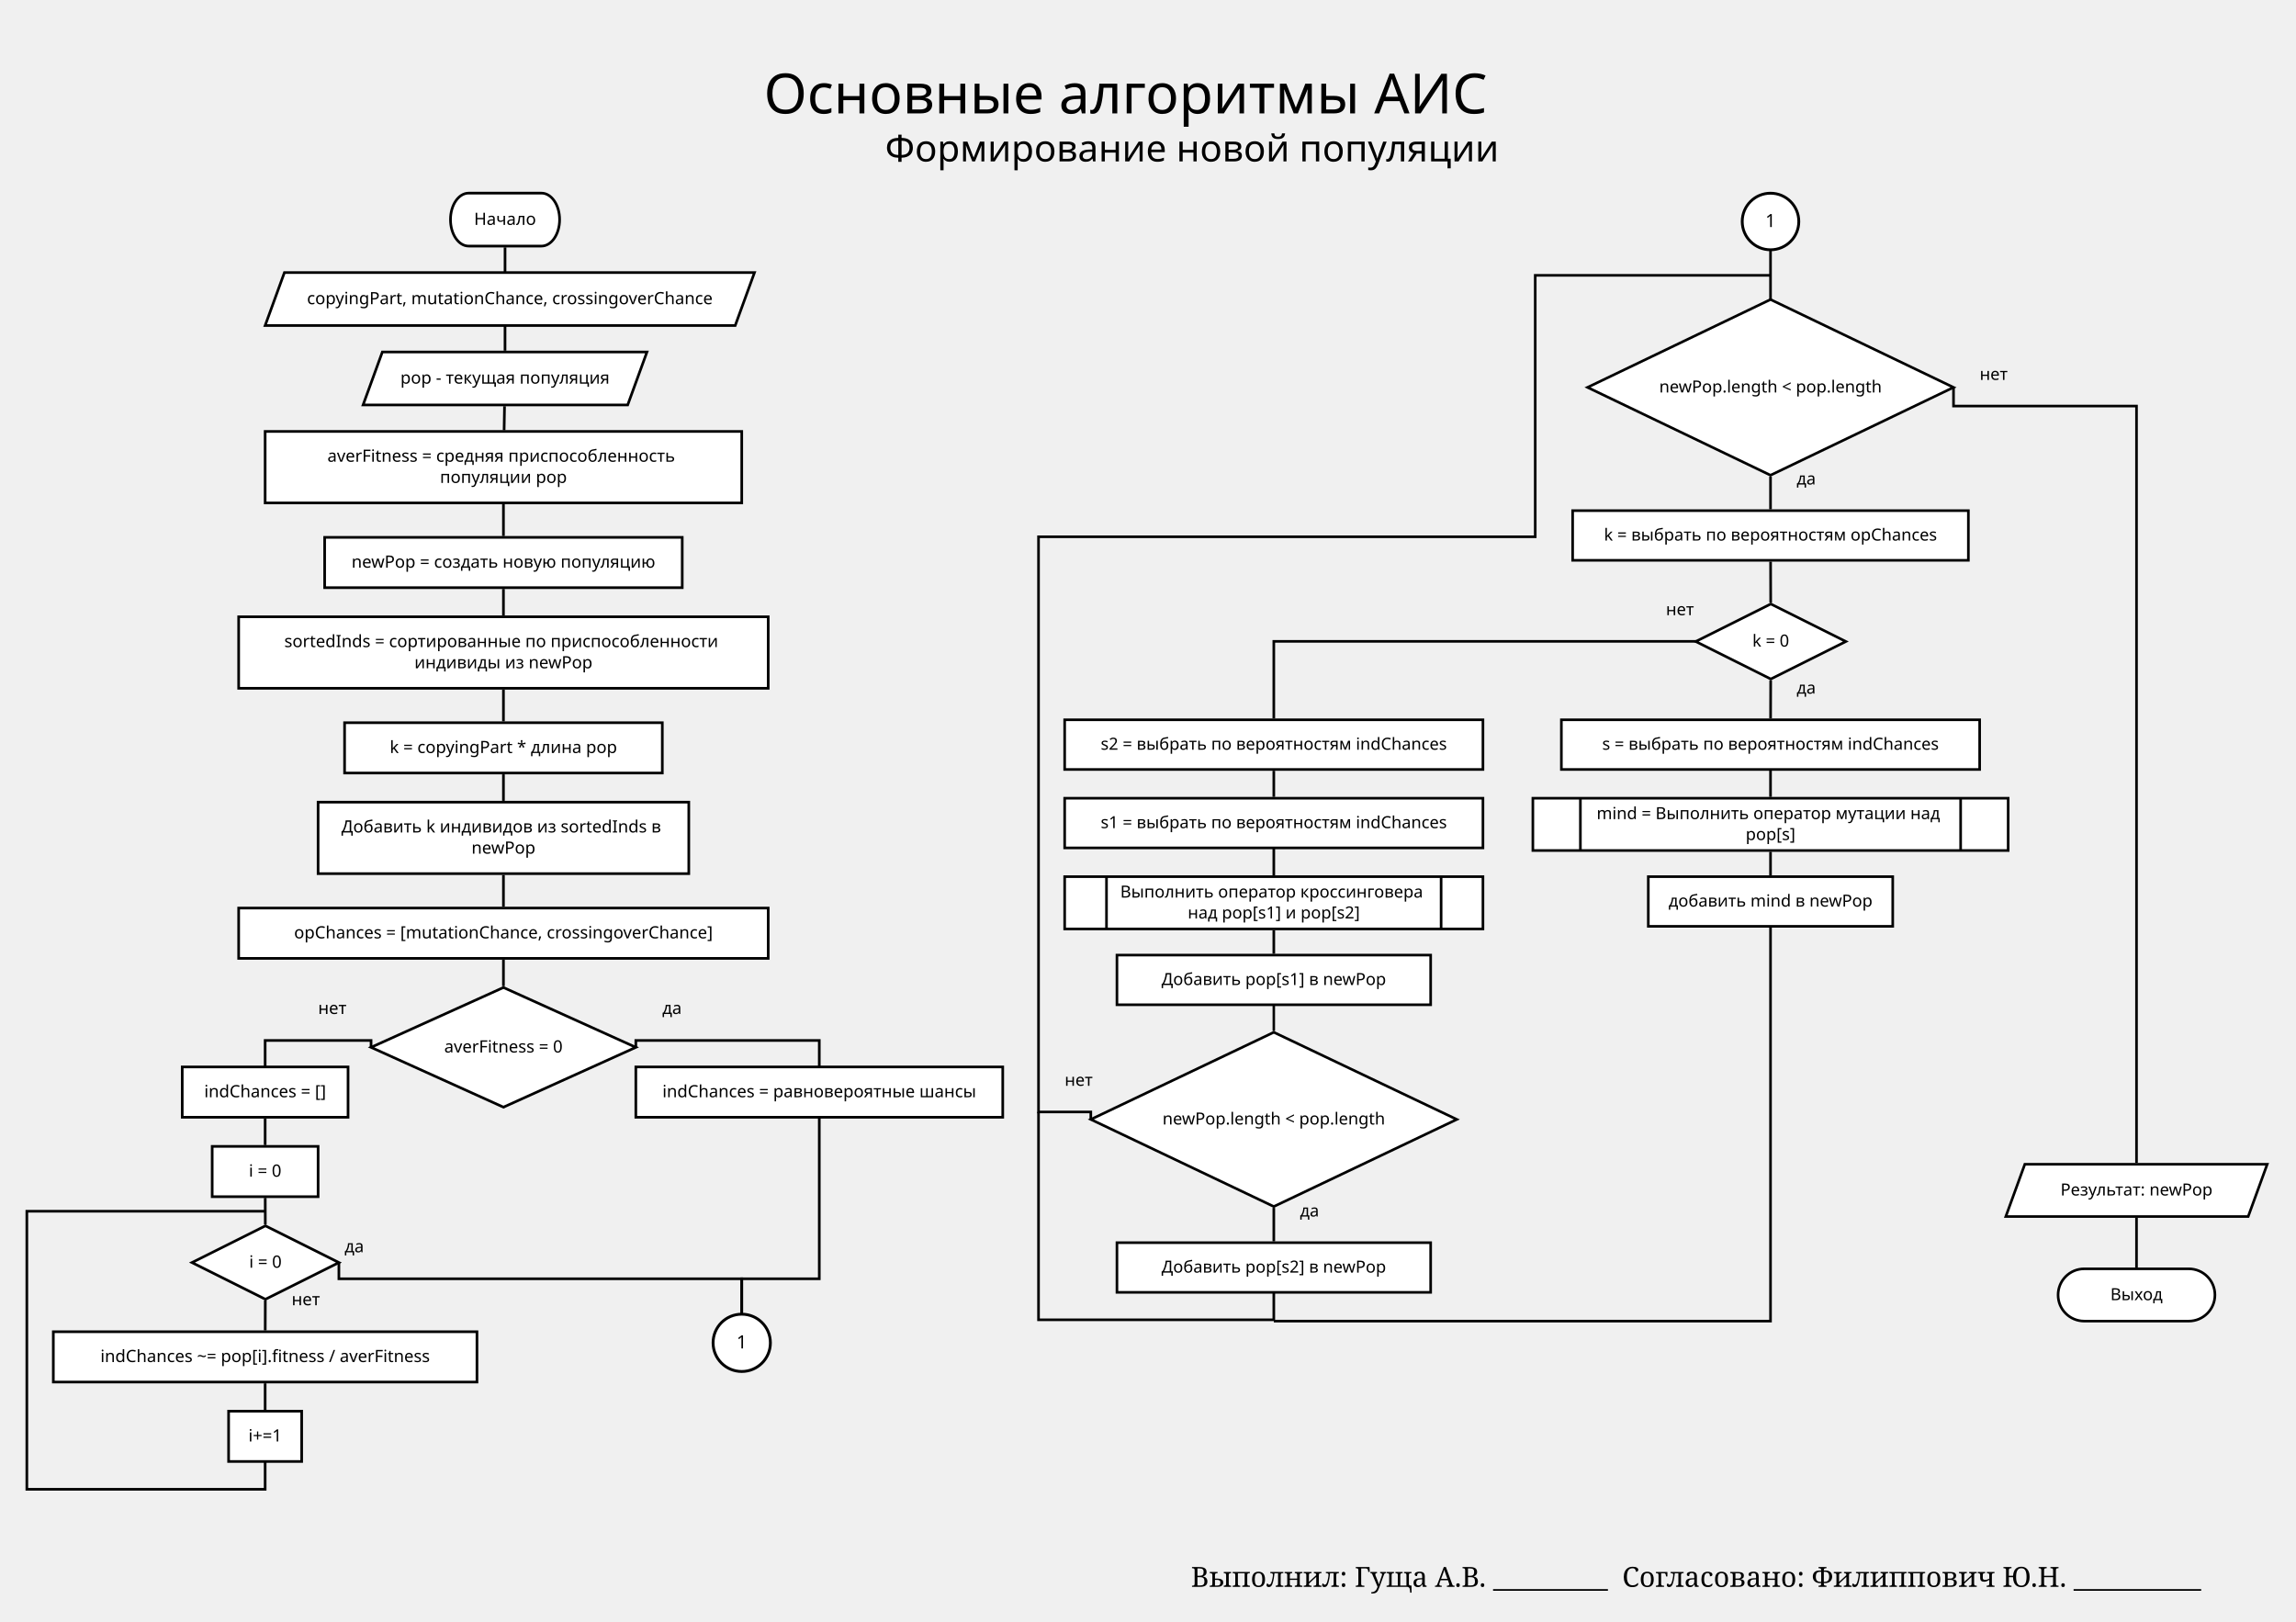
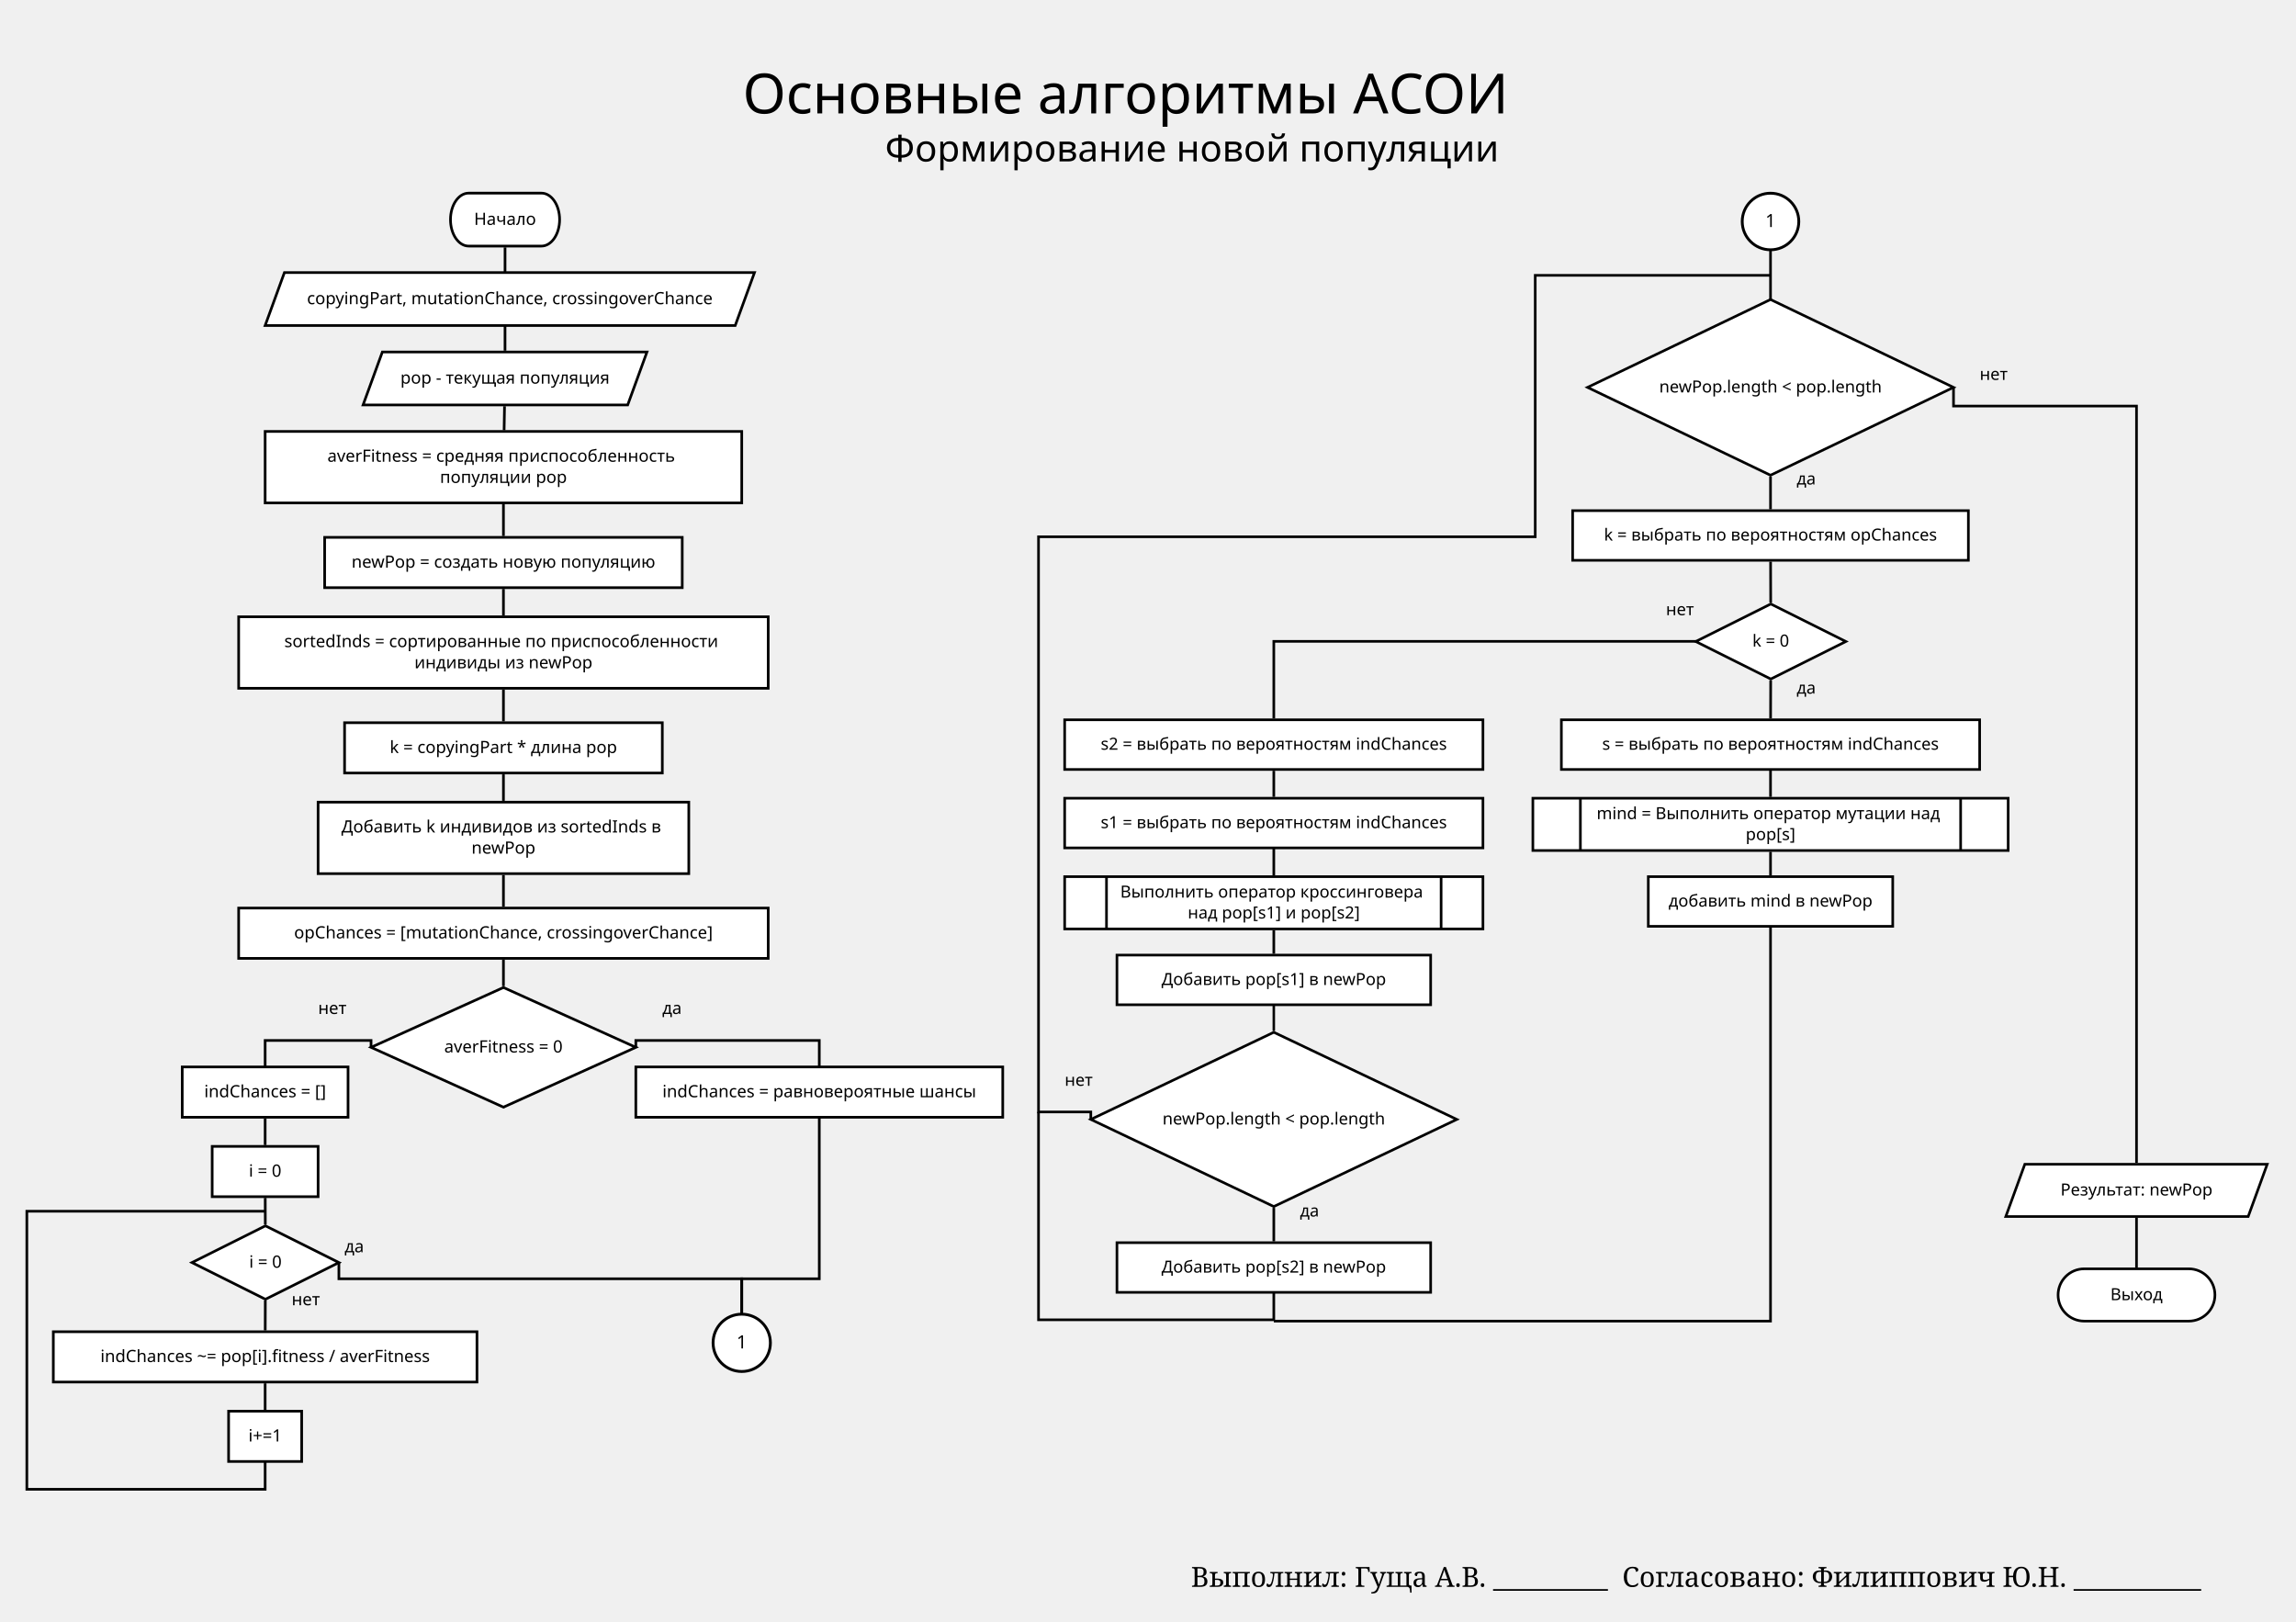
<svg xmlns="http://www.w3.org/2000/svg" width="2979.921" height="2104.724" id="svg2" version="1.1">
  <defs id="defs4">
    <marker orient="auto" refY="0.0" refX="0.0" id="Arrow1Lstart" style="overflow:visible">
      <path id="path16806" d="M 0.0,0.0 L 5.0,-5.0 L -12.5,0.0 L 5.0,5.0 L 0.0,0.0 z " style="fill-rule:evenodd;stroke:#000000;stroke-width:1.0pt" transform="scale(0.8) translate(12.5,0)" />
    </marker>
    <marker orient="auto" refY="0.0" refX="0.0" id="Arrow1Lend" style="overflow:visible;">
      <path id="path16809" d="M 0.0,0.0 L 5.0,-5.0 L -12.5,0.0 L 5.0,5.0 L 0.0,0.0 z " style="fill-rule:evenodd;stroke:#000000;stroke-width:1.0pt;" transform="scale(0.8) rotate(180) translate(12.5,0)" />
    </marker>
    <marker markerWidth="311.562" markerHeight="272.406" orient="auto" id="marker5422">
      <path id="path5420" d="M -154.912,135.447 1.489,-135.447 154.912,130.29 z" style="fill:#000000;fill-opacity:1;stroke:#000000;stroke-width:1px;stroke-linecap:butt;stroke-linejoin:miter;stroke-opacity:1" />
    </marker>
    <marker markerWidth="25.219" markerHeight="33.969" orient="auto" id="marker10150">
      <rect y="-14.876" x="-10.501" height="29.752" width="21.001" id="rect10148" style="opacity:0.369;fill:#ffffff;fill-opacity:1;stroke:#000000;stroke-width:4.226;stroke-miterlimit:4;stroke-opacity:1;stroke-dasharray:none;stroke-dashoffset:0" />
    </marker>
  </defs>
  <g id="layer1" transform="translate(0,1052.362)">
    <text xml:space="preserve" style="font-size:72px;font-style:normal;font-variant:normal;font-weight:normal;font-stretch:normal;text-align:center;line-height:125%;letter-spacing:0px;word-spacing:0px;text-anchor:middle;fill:#000000;fill-opacity:1;stroke:none;font-family:Carlito;-inkscape-font-specification:Carlito" x="1507.594" y="-905.169" id="text3004">
-       <tspan x="1507.594" y="-905.169" id="tspan3008">Основные алгоритмы АИС</tspan>
+       <tspan x="1507.594" y="-905.169" id="tspan3008">Основные алгоритмы АСОИ</tspan>
    </text>
    <flowRoot xml:space="preserve" id="flowRoot3010" style="fill:black;stroke:none;stroke-opacity:1;stroke-width:1px;stroke-linejoin:miter;stroke-linecap:butt;fill-opacity:1;font-family:Carlito;font-style:normal;font-weight:normal;font-size:32px;line-height:125%;letter-spacing:0px;word-spacing:0px;-inkscape-font-specification:Carlito;font-stretch:normal;font-variant:normal">
      <flowRegion id="flowRegion3012">
        <rect id="rect3014" width="1371.16" height="960.307" x="76.726" y="342.512" style="font-size:32px" />
      </flowRegion>
      <flowPara id="flowPara3016" />
    </flowRoot>
    <text xml:space="preserve" style="font-size:40px;font-style:normal;font-variant:normal;font-weight:normal;font-stretch:normal;line-height:125%;letter-spacing:0px;word-spacing:0px;fill:#000000;fill-opacity:1;stroke:none;font-family:Carlito;-inkscape-font-specification:Carlito" x="66.825" y="340.037" id="text3018" transform="translate(0,-1052.362)">
      <tspan id="tspan3020" x="66.825" y="340.037" />
    </text>
    <text xml:space="preserve" style="font-size:48px;font-style:normal;font-variant:normal;font-weight:normal;font-stretch:normal;line-height:125%;letter-spacing:0px;word-spacing:0px;fill:#000000;fill-opacity:0;stroke:none;font-family:Carlito;-inkscape-font-specification:Carlito" x="353.928" y="458.838" id="text3022" transform="translate(0,-1052.362)">
      <tspan id="tspan3024" x="353.928" y="458.838" />
    </text>
    <text xml:space="preserve" style="font-size:48px;font-style:normal;font-variant:normal;font-weight:normal;font-stretch:normal;line-height:125%;letter-spacing:0px;word-spacing:0px;fill:#000000;fill-opacity:1;stroke:none;font-family:Carlito;-inkscape-font-specification:Carlito" x="158.401" y="359.837" id="text3026" transform="translate(0,-1052.362)">
      <tspan id="tspan3028" x="158.401" y="359.837" />
    </text>
    <text xml:space="preserve" style="font-size:48px;font-style:normal;font-variant:normal;font-weight:normal;font-stretch:normal;line-height:125%;letter-spacing:0px;word-spacing:0px;fill:#000000;fill-opacity:1;stroke:none;font-family:Carlito;-inkscape-font-specification:Carlito" x="497.479" y="357.362" id="text3038" transform="translate(0,-1052.362)">
      <tspan id="tspan3040" x="497.479" y="357.362" />
    </text>
    <text xml:space="preserve" style="font-size:48px;font-style:normal;font-variant:normal;font-weight:normal;font-stretch:normal;line-height:125%;letter-spacing:0px;word-spacing:0px;fill:#000000;fill-opacity:1;stroke:none;font-family:Carlito;-inkscape-font-specification:Carlito" x="1754.787" y="1025.617" id="text3074" transform="translate(0,-1052.362)">
      <tspan id="tspan3076" x="1754.787" y="1025.617" />
    </text>
    <text xml:space="preserve" style="font-size:48px;font-style:normal;font-variant:normal;font-weight:normal;font-stretch:normal;line-height:125%;letter-spacing:0px;word-spacing:0px;fill:#000000;fill-opacity:1;stroke:none;font-family:Carlito;-inkscape-font-specification:Carlito" x="74.251" y="1401.82" id="text3110" transform="translate(0,-1052.362)">
      <tspan id="tspan3112" x="74.251" y="1401.82" />
    </text>
    <path style="fill:none;stroke:#000000;stroke-width:0;stroke-linecap:butt;stroke-linejoin:miter;stroke-opacity:1;marker-end:none;marker-mid:none;stroke-miterlimit:4;stroke-dasharray:none" d="m -1513.838,559.385 924.054,157.509" id="path5425" transform="translate(0,-1052.362)" />
    <text xml:space="preserve" style="font-size:48px;font-style:normal;font-variant:normal;font-weight:normal;font-stretch:normal;line-height:125%;letter-spacing:0px;word-spacing:0px;fill:#000000;fill-opacity:1;stroke:none;font-family:Carlito;-inkscape-font-specification:Carlito" x="1944.363" y="540.133" id="text20981" transform="translate(0,-1052.362)">
      <tspan id="tspan20983" x="1944.363" y="540.133" />
    </text>
    <text xml:space="preserve" style="font-size:48px;font-style:normal;font-variant:normal;font-weight:normal;font-stretch:normal;line-height:125%;letter-spacing:0px;word-spacing:0px;fill:#000000;fill-opacity:1;stroke:none;font-family:Carlito;-inkscape-font-specification:Carlito" x="1903.289" y="849.89" id="text21570" transform="translate(0,-1052.362)">
      <tspan id="tspan21572" x="1903.289" y="849.89" />
    </text>
    <text font-size="12.8" style="font-size:15.232px;font-style:normal;font-weight:normal;text-anchor:start;fill:#000000;font-family:sans-serif" x="401.645" y="-144.542" id="text24123">
      <tspan x="401.645" y="-144.542" id="tspan24125" />
    </text>
    <text font-size="12.8" style="font-size:12.635px;font-style:normal;font-weight:normal;text-anchor:start;fill:#000000;font-family:sans-serif" x="636.435" y="381.055" id="text27760">
      <tspan x="636.435" y="381.055" id="tspan27762" />
    </text>
    <text font-size="12.8" style="font-size:12.635px;font-style:normal;font-weight:normal;text-anchor:start;fill:#000000;font-family:sans-serif" x="399.534" y="658.426" id="text27866">
      <tspan x="399.534" y="658.426" id="tspan27868" />
    </text>
    <text xml:space="preserve" style="font-size:48px;font-style:normal;font-variant:normal;font-weight:normal;font-stretch:normal;line-height:125%;letter-spacing:0px;word-spacing:0px;fill:#000000;fill-opacity:1;stroke:none;font-family:Carlito;-inkscape-font-specification:Carlito" x="1148.713" y="-842.859" id="text27486-4">
      <tspan id="tspan27488-5" x="1148.713" y="-842.859">Формирование новой популяции</tspan>
    </text>
    <text xml:space="preserve" style="font-size:56px;font-style:normal;font-variant:normal;font-weight:normal;font-stretch:normal;line-height:125%;letter-spacing:0px;word-spacing:0px;fill:#000000;fill-opacity:1;stroke:none;font-family:Serif;-inkscape-font-specification:Serif" x="1545.708" y="1007.026" id="text4204">
      <tspan id="tspan4206" x="1545.708" y="1007.026" style="font-size:36px">Выполнил: Гуща А.В. _________  Согласовано: Филиппович Ю.Н. __________</tspan>
    </text>
    <g id="g4001" transform="matrix(1.74071,0,0,1.74071,-145.1646,595.1242)">
      <g transform="matrix(0.9870882,0,0,0.9870882,-607.2956,-861.6894)" id="g27492">
        <path id="path27494" d="m 1053.74,60 54.95,0 c 7.58,0 13.74,8.954 13.74,20 0,11.046 -6.16,20 -13.74,20 l -54.95,0 c -7.59,0 -13.74,-8.954 -13.74,-20 0,-11.046 6.15,-20 13.74,-20 z" style="fill:#ffffff" />
        <path id="path27496" d="m 1053.74,60 54.95,0 c 7.58,0 13.74,8.954 13.74,20 0,11.046 -6.16,20 -13.74,20 l -54.95,0 c -7.59,0 -13.74,-8.954 -13.74,-20 0,-11.046 6.15,-20 13.74,-20" style="fill:none;stroke:#000000;stroke-width:2" />
        <text id="text27498" y="84" x="1081.21" style="font-size:12.8px;font-style:normal;font-weight:normal;text-anchor:middle;fill:#000000;font-family:sans-serif" font-size="12.8">
          <tspan id="tspan27500" y="84" x="1081.21">Начало</tspan>
        </text>
      </g>
      <g transform="matrix(0.9870882,0,0,0.9870882,-607.2956,-861.6894)" id="g27502">
        <polygon id="polygon27504" points="1188.41,180 1173.85,220 973.974,220 988.533,180 " style="fill:#ffffff" />
        <polygon id="polygon27506" points="1188.41,180 1173.85,220 973.974,220 988.533,180 " style="fill:none;stroke:#000000;stroke-width:2" />
        <text id="text27508" y="203.9" x="1081.19" style="font-size:12.8px;font-style:normal;font-weight:normal;text-anchor:middle;fill:#000000;font-family:sans-serif" font-size="12.8">
          <tspan id="tspan27510" y="203.9" x="1081.19">pop - текущая популяция</tspan>
        </text>
      </g>
      <line id="line27512" y2="-684.992" x2="459.934" y1="-762.002" x1="459.954" style="fill:none;stroke:#000000;stroke-width:1.974" />
      <g transform="matrix(0.9870882,0,0,0.9870882,-607.2956,-861.6894)" id="g27514">
        <rect id="rect27516" height="54" width="360" y="240" x="900" style="fill:#ffffff" />
        <rect id="rect27518" height="54" width="360" y="240" x="900" style="fill:none;stroke:#000000;stroke-width:2" />
        <text id="text27520" y="262.9" x="1080" style="font-size:12.8px;font-style:normal;font-weight:normal;text-anchor:middle;fill:#000000;font-family:sans-serif" font-size="12.8">
          <tspan id="tspan27522" y="262.9" x="1080">averFitness = средняя приспособленность</tspan>
          <tspan id="tspan27524" y="278.9" x="1080">популяции pop</tspan>
        </text>
      </g>
      <line id="line27526" y2="-625.65" x2="459.253" y1="-643.573" x1="459.569" style="fill:none;stroke:#000000;stroke-width:1.974" />
      <g transform="matrix(0.9870882,0,0,0.9870882,-607.2956,-861.6894)" id="g27528">
        <rect id="rect27530" height="38" width="270.1" y="320" x="944.95" style="fill:#ffffff" />
        <rect id="rect27532" height="38" width="270.1" y="320" x="944.95" style="fill:none;stroke:#000000;stroke-width:2" />
        <text id="text27534" y="342.9" x="1080" style="font-size:12.8px;font-style:normal;font-weight:normal;text-anchor:middle;fill:#000000;font-family:sans-serif" font-size="12.8">
          <tspan id="tspan27536" y="342.9" x="1080">newPop = создать новую популяцию</tspan>
        </text>
      </g>
      <line id="line27538" y2="-546.794" x2="458.76" y1="-570.496" x1="458.76" style="fill:none;stroke:#000000;stroke-width:1.974" />
      <g transform="matrix(0.9870882,0,0,0.9870882,-607.2956,-861.6894)" id="g27540">
        <rect id="rect27542" height="54" width="400" y="380" x="880" style="fill:#ffffff" />
        <rect id="rect27544" height="54" width="400" y="380" x="880" style="fill:none;stroke:#000000;stroke-width:2" />
        <text id="text27546" y="402.9" x="1080" style="font-size:12.8px;font-style:normal;font-weight:normal;text-anchor:middle;fill:#000000;font-family:sans-serif" font-size="12.8">
          <tspan id="tspan27548" y="402.9" x="1080">sortedInds = сортированные по приспособленности</tspan>
          <tspan id="tspan27550" y="418.9" x="1080">индивиды из newPop</tspan>
        </text>
      </g>
      <g transform="matrix(0.9870882,0,0,0.9870882,-607.2956,-861.6894)" id="g27552">
        <rect id="rect27554" height="38" width="240" y="460" x="960" style="fill:#ffffff" />
        <rect id="rect27556" height="38" width="240" y="460" x="960" style="fill:none;stroke:#000000;stroke-width:2" />
        <text id="text27558" y="482.9" x="1080" style="font-size:12.8px;font-style:normal;font-weight:normal;text-anchor:middle;fill:#000000;font-family:sans-serif" font-size="12.8">
          <tspan id="tspan27560" y="482.9" x="1080">k = copyingPart * длина pop</tspan>
        </text>
      </g>
      <line id="line27562" y2="-408.602" x2="458.76" y1="-432.304" x1="458.76" style="fill:none;stroke:#000000;stroke-width:1.974" />
      <line id="line27564" y2="-487.582" x2="458.76" y1="-507.328" x1="458.76" style="fill:none;stroke:#000000;stroke-width:1.974" />
      <g transform="matrix(0.9870882,0,0,0.9870882,-607.2956,-861.6894)" id="g27566">
        <rect id="rect27568" height="54" width="280" y="520" x="940" style="fill:#ffffff" />
        <rect id="rect27570" height="54" width="280" y="520" x="940" style="fill:none;stroke:#000000;stroke-width:2" />
        <text id="text27572" y="542.9" x="1080" style="font-size:12.8px;font-style:normal;font-weight:normal;text-anchor:middle;fill:#000000;font-family:sans-serif" font-size="12.8">
          <tspan id="tspan27574" y="542.9" x="1080">Добавить k индивидов из sortedInds в</tspan>
          <tspan id="tspan27576" y="558.9" x="1080">newPop</tspan>
        </text>
      </g>
      <line id="line27578" y2="-349.39" x2="458.76" y1="-369.135" x1="458.76" style="fill:none;stroke:#000000;stroke-width:1.974" />
      <g transform="matrix(0.9870882,0,0,0.9870882,-607.2956,-861.6894)" id="g27580">
        <rect id="rect27582" height="38" width="400" y="600" x="880" style="fill:#ffffff" />
        <rect id="rect27584" height="38" width="400" y="600" x="880" style="fill:none;stroke:#000000;stroke-width:2" />
        <text id="text27586" y="622.9" x="1080" style="font-size:12.8px;font-style:normal;font-weight:normal;text-anchor:middle;fill:#000000;font-family:sans-serif" font-size="12.8">
          <tspan id="tspan27588" y="622.9" x="1080">opChances = [mutationChance, crossingoverChance]</tspan>
        </text>
      </g>
      <g transform="matrix(0.9870882,0,0,0.9870882,-607.2956,-861.6894)" id="g27590">
        <polygon id="polygon27592" points="1269.63,120 1255.07,160 900,160 914.559,120 " style="fill:#ffffff" />
        <polygon id="polygon27594" points="1269.63,120 1255.07,160 900,160 914.559,120 " style="fill:none;stroke:#000000;stroke-width:2" />
        <text id="text27596" y="143.9" x="1084.82" style="font-size:12.8px;font-style:normal;font-weight:normal;text-anchor:middle;fill:#000000;font-family:sans-serif" font-size="12.8">
          <tspan id="tspan27598" y="143.9" x="1084.82">copyingPart, mutationChance, crossingoverChance</tspan>
        </text>
      </g>
      <line id="line27600" y2="-270.41" x2="458.76" y1="-294.112" x1="458.76" style="fill:none;stroke:#000000;stroke-width:1.974" />
      <g transform="matrix(0.9870882,0,0,0.9870882,-607.2956,-861.6894)" id="g27602">
        <polygon id="polygon27604" points="1180,705.194 1080,750.387 980,705.194 1080,660 " style="fill:#ffffff" />
        <polygon id="polygon27606" points="1180,705.194 1080,750.387 980,705.194 1080,660 " style="fill:none;stroke:#000000;stroke-width:2" />
        <text id="text27608" y="709.094" x="1080" style="font-size:12.8px;font-style:normal;font-weight:normal;text-anchor:middle;fill:#000000;font-family:sans-serif" font-size="12.8">
          <tspan id="tspan27610" y="709.094" x="1080">averFitness = 0</tspan>
        </text>
      </g>
      <text id="text27612" y="-190.469" x="577.21" style="font-size:12.635px;font-style:normal;font-weight:normal;text-anchor:start;fill:#000000;font-family:sans-serif" font-size="12.8">
        <tspan id="tspan27614" y="-190.469" x="577.21">да</tspan>
      </text>
      <text id="text27616" y="-190.469" x="320.567" style="font-size:12.635px;font-style:normal;font-weight:normal;text-anchor:start;fill:#000000;font-family:sans-serif" font-size="12.8">
        <tspan id="tspan27618" y="-190.469" x="320.567">нет</tspan>
      </text>
      <line id="line27620" y2="-211.198" x2="458.76" y1="-230.938" x1="458.76" style="fill:none;stroke:#000000;stroke-width:1.974" />
      <g transform="matrix(0.9870882,0,0,0.9870882,-607.2956,-861.6894)" id="g27622">
        <rect id="rect27624" height="38" width="80" y="780" x="860" style="fill:#ffffff" />
        <rect id="rect27626" height="38" width="80" y="780" x="860" style="fill:none;stroke:#000000;stroke-width:2" />
        <text id="text27628" y="802.9" x="900" style="font-size:12.8px;font-style:normal;font-weight:normal;text-anchor:middle;fill:#000000;font-family:sans-serif" font-size="12.8">
          <tspan id="tspan27630" y="802.9" x="900">i = 0</tspan>
        </text>
      </g>
      <g transform="matrix(0.9870882,0,0,0.9870882,-607.2956,-861.6894)" id="g27632">
        <polygon id="polygon27634" points="955.702,867.744 900.214,895.488 844.726,867.744 900.214,840 " style="fill:#ffffff" />
        <polygon id="polygon27636" points="955.702,867.744 900.214,895.488 844.726,867.744 900.214,840 " style="fill:none;stroke:#000000;stroke-width:2" />
        <text id="text27638" y="871.644" x="900.214" style="font-size:12.8px;font-style:normal;font-weight:normal;text-anchor:middle;fill:#000000;font-family:sans-serif" font-size="12.8">
          <tspan id="tspan27640" y="871.644" x="900.214">i = 0</tspan>
        </text>
      </g>
      <text id="text27642" y="-12.794" x="340.309" style="font-size:12.635px;font-style:normal;font-weight:normal;text-anchor:start;fill:#000000;font-family:sans-serif" font-size="12.8">
        <tspan id="tspan27644" y="-12.794" x="340.309">да</tspan>
      </text>
      <text id="text27646" y="26.69" x="300.825" style="font-size:12.635px;font-style:normal;font-weight:normal;text-anchor:start;fill:#000000;font-family:sans-serif" font-size="12.8">
        <tspan id="tspan27648" y="26.69" x="300.825">нет</tspan>
      </text>
      <g transform="matrix(0.9870882,0,0,0.9870882,-607.2956,-861.6894)" id="g27650">
        <rect id="rect27652" height="38" width="125.25" y="720" x="837.374" style="fill:#ffffff" />
        <rect id="rect27654" height="38" width="125.25" y="720" x="837.374" style="fill:none;stroke:#000000;stroke-width:2" />
        <text id="text27656" y="742.9" x="899.999" style="font-size:12.8px;font-style:normal;font-weight:normal;text-anchor:middle;fill:#000000;font-family:sans-serif" font-size="12.8">
          <tspan id="tspan27658" y="742.9" x="899.999">indChances = []</tspan>
        </text>
      </g>
      <g transform="matrix(0.9870882,0,0,0.9870882,-607.2956,-861.6894)" id="g27660">
        <rect id="rect27662" height="38" width="320" y="920" x="740" style="fill:#ffffff" />
        <rect id="rect27664" height="38" width="320" y="920" x="740" style="fill:none;stroke:#000000;stroke-width:2" />
        <text id="text27666" y="942.9" x="900" style="font-size:12.8px;font-style:normal;font-weight:normal;text-anchor:middle;fill:#000000;font-family:sans-serif" font-size="12.8">
          <tspan id="tspan27668" y="942.9" x="900">indChances ~= pop[i].fitness / averFitness</tspan>
        </text>
      </g>
      <g transform="matrix(0.9870882,0,0,0.9870882,-607.2956,-861.6894)" id="g27670">
        <rect id="rect27672" height="38" width="55.2" y="980" x="872.4" style="fill:#ffffff" />
        <rect id="rect27674" height="38" width="55.2" y="980" x="872.4" style="fill:none;stroke:#000000;stroke-width:2" />
        <text id="text27676" y="1002.9" x="900" style="font-size:12.8px;font-style:normal;font-weight:normal;text-anchor:middle;fill:#000000;font-family:sans-serif" font-size="12.8">
          <tspan id="tspan27678" y="1002.9" x="900">i+=1</tspan>
        </text>
      </g>
      <line id="line27680" y2="45.455" x2="281.143" y1="23.167" x1="281.21" style="fill:none;stroke:#000000;stroke-width:1.974" />
      <line id="line27682" y2="104.675" x2="281.084" y1="84.923" x1="281.084" style="fill:none;stroke:#000000;stroke-width:1.974" />
      <line id="line27684" y2="-33.487" x2="281.207" y1="-53.325" x1="281.145" style="fill:none;stroke:#000000;stroke-width:1.974" />
      <line id="line27686" y2="-92.743" x2="281.084" y1="-112.494" x1="281.083" style="fill:none;stroke:#000000;stroke-width:1.974" />
      <polyline transform="matrix(0.9870882,0,0,0.9870882,-607.2956,-861.6894)" id="polyline27688" points="900,1018 900,1039 720,1039 720,828.988 900.094,828.988 " style="fill:none;stroke:#000000;stroke-width:2" />
      <polyline transform="matrix(0.9870882,0,0,0.9870882,-607.2956,-861.6894)" id="polyline27690" points="980,705.194 980,700 900,700 900,720 " style="fill:none;stroke:#000000;stroke-width:2" />
      <g transform="matrix(0.9870882,0,0,0.9870882,-607.2956,-861.6894)" id="g27692">
        <rect id="rect27694" height="38" width="277.15" y="720" x="1180" style="fill:#ffffff" />
        <rect id="rect27696" height="38" width="277.15" y="720" x="1180" style="fill:none;stroke:#000000;stroke-width:2" />
        <text id="text27698" y="742.9" x="1318.57" style="font-size:12.8px;font-style:normal;font-weight:normal;text-anchor:middle;fill:#000000;font-family:sans-serif" font-size="12.8">
          <tspan id="tspan27700" y="742.9" x="1318.57">indChances = равновероятные шансы</tspan>
        </text>
      </g>
      <polyline transform="matrix(0.9870882,0,0,0.9870882,-607.2956,-861.6894)" id="polyline27702" points="1180,705.194 1180,700 1318.57,700 1318.57,720 " style="fill:none;stroke:#000000;stroke-width:2" />
      <polyline transform="matrix(0.9870882,0,0,0.9870882,-607.2956,-861.6894)" id="polyline27714" points="955.702,867.744 955.702,880 1260,880 1260,918.493 " style="fill:none;stroke:#000000;stroke-width:2" />
      <polyline transform="matrix(0.9870882,0,0,0.9870882,-607.2956,-861.6894)" id="polyline27716" points="1318.57,758 1318.57,880 1260,880 1260,918.493 " style="fill:none;stroke:#000000;stroke-width:2" />
      <g transform="matrix(1.067986,0,0,1.067986,-89.79504,-94.81705)" id="g24113-0">
        <ellipse id="ellipse24115-9" ry="20" rx="20" cy="140" cx="680" style="fill:#ffffff" d="m 700,140 c 0,11.046 -8.954,20 -20,20 -11.046,0 -20,-8.954 -20,-20 0,-11.046 8.954,-20 20,-20 11.046,0 20,8.954 20,20 z" />
        <ellipse id="ellipse24117-8" ry="20" rx="20" cy="140" cx="680" style="fill:none;stroke:#000000;stroke-width:2" d="m 700,140 c 0,11.046 -8.954,20 -20,20 -11.046,0 -20,-8.954 -20,-20 0,-11.046 8.954,-20 20,-20 11.046,0 20,8.954 20,20 z" />
        <text id="text24119-6" y="143.9" x="680" style="font-size:12.8px;font-style:normal;font-weight:normal;text-anchor:middle;fill:#000000;font-family:sans-serif" font-size="12.8">
          <tspan id="tspan24121-0" y="143.9" x="680">1</tspan>
        </text>
      </g>
    </g>
    <g id="g3889" transform="matrix(1.718679,0,0,1.718679,-878.1395,109.8475)">
      <g transform="matrix(0.9870882,0,0,0.9870882,604.2255,-1356.693)" id="g27704">
        <polygon id="polygon27706" points="1260,918.493 1400,985.707 1260,1052.92 1120,985.707 " style="fill:#ffffff" />
        <polygon id="polygon27708" points="1260,918.493 1400,985.707 1260,1052.92 1120,985.707 " style="fill:none;stroke:#000000;stroke-width:2" />
        <text id="text27710" y="989.607" x="1260" style="font-size:12.8px;font-style:normal;font-weight:normal;text-anchor:middle;fill:#000000;font-family:sans-serif" font-size="12.8">
          <tspan id="tspan27712" y="989.607" x="1260">newPop.length &lt; pop.length</tspan>
        </text>
      </g>
      <g transform="matrix(0.9870882,0,0,0.9870882,604.2255,-1356.693)" id="g27718">
        <rect id="rect27720" height="38" width="302.75" y="1080" x="1108.62" style="fill:#ffffff" />
        <rect id="rect27722" height="38" width="302.75" y="1080" x="1108.62" style="fill:none;stroke:#000000;stroke-width:2" />
        <text id="text27724" y="1102.9" x="1260" style="font-size:12.8px;font-style:normal;font-weight:normal;text-anchor:middle;fill:#000000;font-family:sans-serif" font-size="12.8">
          <tspan id="tspan27726" y="1102.9" x="1260">k = выбрать по вероятностям opChances</tspan>
        </text>
      </g>
      <line id="line27728" y2="-291.625" x2="1847.957" y1="-316.381" x1="1847.957" style="fill:none;stroke:#000000;stroke-width:1.974" />
      <g transform="matrix(0.9870882,0,0,0.9870882,604.2255,-1356.693)" id="g27730">
        <polygon id="polygon27732" points="1260.21,1151.4 1317.63,1180.11 1260.21,1208.81 1202.8,1180.11 " style="fill:#ffffff" />
        <polygon id="polygon27734" points="1260.21,1151.4 1317.63,1180.11 1260.21,1208.81 1202.8,1180.11 " style="fill:none;stroke:#000000;stroke-width:2" />
        <text id="text27736" y="1184.01" x="1260.21" style="font-size:12.8px;font-style:normal;font-weight:normal;text-anchor:middle;fill:#000000;font-family:sans-serif" font-size="12.8">
          <tspan id="tspan27738" y="1184.01" x="1260.21">k = 0</tspan>
        </text>
      </g>
      <text id="text27740" y="-152.445" x="1867.698" style="font-size:12.635px;font-style:normal;font-weight:normal;text-anchor:start;fill:#000000;font-family:sans-serif" font-size="12.8">
        <tspan id="tspan27742" y="-152.445" x="1867.698">да</tspan>
      </text>
      <text id="text27744" y="-211.671" x="1768.989" style="font-size:12.635px;font-style:normal;font-weight:normal;text-anchor:start;fill:#000000;font-family:sans-serif" font-size="12.8">
        <tspan id="tspan27746" y="-211.671" x="1768.989">нет</tspan>
      </text>
      <line id="line27748" y2="-221.117" x2="1848.095" y1="-252.131" x1="1848.006" style="fill:none;stroke:#000000;stroke-width:1.974" />
      <g transform="matrix(0.9870882,0,0,0.9870882,604.2255,-1356.693)" id="g27750">
        <rect id="rect27752" height="38" width="320" y="1240" x="1100" style="fill:#ffffff" />
        <rect id="rect27754" height="38" width="320" y="1240" x="1100" style="fill:none;stroke:#000000;stroke-width:2" />
        <text id="text27756" y="1262.9" x="1260" style="font-size:12.8px;font-style:normal;font-weight:normal;text-anchor:middle;fill:#000000;font-family:sans-serif" font-size="12.8">
          <tspan id="tspan27758" y="1262.9" x="1260">s = выбрать по вероятностям indChances</tspan>
        </text>
      </g>
      <g transform="matrix(0.9870882,0,0,0.9870882,604.2255,-1356.693)" id="g27764">
        <rect id="rect27766" height="40" width="363.625" y="1300" x="1078.19" style="fill:#ffffff" />
        <rect id="rect27768" height="40" width="363.625" y="1300" x="1078.19" style="fill:none;stroke:#000000;stroke-width:2" />
        <line id="line27770" y2="1340" x2="1114.55" y1="1300" x1="1114.55" style="fill:none;stroke:#000000;stroke-width:2" />
        <line id="line27772" y2="1340" x2="1405.45" y1="1300" x1="1405.45" style="fill:none;stroke:#000000;stroke-width:2" />
        <text id="text27774" y="1316" x="1260" style="font-size:12.8px;font-style:normal;font-weight:normal;text-anchor:middle;fill:#000000;font-family:sans-serif" font-size="12.8">
          <tspan id="tspan27776" y="1316" x="1260">mind = Выполнить оператор мутации над</tspan>
          <tspan id="tspan27778" y="1332" x="1260">pop[s]</tspan>
        </text>
      </g>
      <g transform="matrix(0.9870882,0,0,0.9870882,604.2255,-1356.693)" id="g27780">
        <rect id="rect27782" height="38" width="187" y="1360" x="1166.5" style="fill:#ffffff" />
        <rect id="rect27784" height="38" width="187" y="1360" x="1166.5" style="fill:none;stroke:#000000;stroke-width:2" />
        <text id="text27786" y="1382.9" x="1260" style="font-size:12.8px;font-style:normal;font-weight:normal;text-anchor:middle;fill:#000000;font-family:sans-serif" font-size="12.8">
          <tspan id="tspan27788" y="1382.9" x="1260">добавить mind в newPop</tspan>
        </text>
      </g>
      <line id="line27790" y2="-133.691" x2="1848.006" y1="-162.533" x1="1848.085" style="fill:none;stroke:#000000;stroke-width:1.974" />
      <line id="line27792" y2="-74.475" x2="1847.957" y1="-94.661" x1="1847.957" style="fill:none;stroke:#000000;stroke-width:1.974" />
      <line id="line27794" y2="-15.24" x2="1847.957" y1="-33.018" x1="1847.957" style="fill:none;stroke:#000000;stroke-width:1.974" />
      <g transform="matrix(0.9870882,0,0,0.9870882,604.2255,-1356.693)" id="g27796">
        <rect id="rect27798" height="38" width="320" y="1240" x="720" style="fill:#ffffff" />
        <rect id="rect27800" height="38" width="320" y="1240" x="720" style="fill:none;stroke:#000000;stroke-width:2" />
        <text id="text27802" y="1262.9" x="880" style="font-size:12.8px;font-style:normal;font-weight:normal;text-anchor:middle;fill:#000000;font-family:sans-serif" font-size="12.8">
          <tspan id="tspan27804" y="1262.9" x="880">s2 = выбрать по вероятностям indChances</tspan>
        </text>
      </g>
      <g transform="matrix(0.9870882,0,0,0.9870882,604.2255,-1356.693)" id="g27806">
        <rect id="rect27808" height="38" width="320" y="1300" x="720" style="fill:#ffffff" />
        <rect id="rect27810" height="38" width="320" y="1300" x="720" style="fill:none;stroke:#000000;stroke-width:2" />
        <text id="text27812" y="1322.9" x="880" style="font-size:12.8px;font-style:normal;font-weight:normal;text-anchor:middle;fill:#000000;font-family:sans-serif" font-size="12.8">
          <tspan id="tspan27814" y="1322.9" x="880">s1 = выбрать по вероятностям indChances</tspan>
        </text>
      </g>
      <polyline transform="matrix(0.9870882,0,0,0.9870882,604.2255,-1356.693)" id="polyline27816" points="1202.8,1180.11 1202.8,1180 880,1180 880,1239.01 " style="fill:none;stroke:#000000;stroke-width:2" />
      <line id="line27818" y2="-74.465" x2="1472.863" y1="-94.207" x1="1472.863" style="fill:none;stroke:#000000;stroke-width:1.974" />
      <g transform="matrix(0.9870882,0,0,0.9870882,604.2255,-1356.693)" id="g27820">
        <rect id="rect27822" height="40" width="320" y="1360" x="720" style="fill:#ffffff" />
        <rect id="rect27824" height="40" width="320" y="1360" x="720" style="fill:none;stroke:#000000;stroke-width:2" />
        <line id="line27826" y2="1400" x2="752" y1="1360" x1="752" style="fill:none;stroke:#000000;stroke-width:2" />
        <line id="line27828" y2="1400" x2="1008" y1="1360" x1="1008" style="fill:none;stroke:#000000;stroke-width:2" />
        <text id="text27830" y="1376" x="880" style="font-size:12.8px;font-style:normal;font-weight:normal;text-anchor:middle;fill:#000000;font-family:sans-serif" font-size="12.8">
          <tspan id="tspan27832" y="1376" x="880">Выполнить оператор кроссинговера</tspan>
          <tspan id="tspan27834" y="1392" x="880">над pop[s1] и pop[s2]</tspan>
        </text>
      </g>
      <line id="line27836" y2="-15.25" x2="1472.863" y1="-35.436" x1="1472.863" style="fill:none;stroke:#000000;stroke-width:1.974" />
      <g transform="matrix(0.9870882,0,0,0.9870882,604.2255,-1356.693)" id="g27838">
        <rect id="rect27840" height="38" width="240" y="1420" x="760" style="fill:#ffffff" />
        <rect id="rect27842" height="38" width="240" y="1420" x="760" style="fill:none;stroke:#000000;stroke-width:2" />
        <text id="text27844" y="1442.9" x="880" style="font-size:12.8px;font-style:normal;font-weight:normal;text-anchor:middle;fill:#000000;font-family:sans-serif" font-size="12.8">
          <tspan id="tspan27846" y="1442.9" x="880">Добавить pop[s1] в newPop</tspan>
        </text>
      </g>
      <line id="line27848" y2="43.985" x2="1472.863" y1="26.208" x1="1472.863" style="fill:none;stroke:#000000;stroke-width:1.974" />
      <g transform="matrix(0.9870882,0,0,0.9870882,604.2255,-1356.693)" id="g27850">
        <polygon id="polygon27852" points="880,1479.05 1020,1545.71 880,1612.36 740,1545.71 " style="fill:#ffffff" />
        <polygon id="polygon27854" points="880,1479.05 1020,1545.71 880,1612.36 740,1545.71 " style="fill:none;stroke:#000000;stroke-width:2" />
        <text id="text27856" y="1549.61" x="880" style="font-size:12.8px;font-style:normal;font-weight:normal;text-anchor:middle;fill:#000000;font-family:sans-serif" font-size="12.8">
          <tspan id="tspan27858" y="1549.61" x="880">newPop.length &lt; pop.length</tspan>
        </text>
      </g>
      <line id="line27860" y2="102.273" x2="1472.863" y1="82.482" x1="1472.863" style="fill:none;stroke:#000000;stroke-width:1.869" />
      <text id="text27862" y="242.39" x="1492.605" style="font-size:12.635px;font-style:normal;font-weight:normal;text-anchor:start;fill:#000000;font-family:sans-serif" font-size="12.8">
        <tspan id="tspan27864" y="242.39" x="1492.605">да</tspan>
      </text>
      <text id="text27870" y="143.681" x="1314.929" style="font-size:12.635px;font-style:normal;font-weight:normal;text-anchor:start;fill:#000000;font-family:sans-serif" font-size="12.8">
        <tspan id="tspan27872" y="143.681" x="1314.929">нет</tspan>
      </text>
      <g transform="matrix(0.9870882,0,0,0.9870882,604.2255,-1356.693)" id="g27874">
        <rect id="rect27876" height="38" width="240" y="1640" x="760" style="fill:#ffffff" />
        <rect id="rect27878" height="38" width="240" y="1640" x="760" style="fill:none;stroke:#000000;stroke-width:2" />
        <text id="text27880" y="1662.9" x="880" style="font-size:12.8px;font-style:normal;font-weight:normal;text-anchor:middle;fill:#000000;font-family:sans-serif" font-size="12.8">
          <tspan id="tspan27882" y="1662.9" x="880">Добавить pop[s2] в newPop</tspan>
        </text>
      </g>
      <line id="line27884" y2="261.145" x2="1472.863" y1="235.836" x1="1472.863" style="fill:none;stroke:#000000;stroke-width:1.974" />
      <text id="text27886" y="-310.379" x="1867.698" style="font-size:12.635px;font-style:normal;font-weight:normal;text-anchor:start;fill:#000000;font-family:sans-serif" font-size="12.8">
        <tspan id="tspan27888" y="-310.379" x="1867.698">да</tspan>
      </text>
      <text id="text27890" y="-389.346" x="2005.891" style="font-size:12.635px;font-style:normal;font-weight:normal;text-anchor:start;fill:#000000;font-family:sans-serif" font-size="12.8">
        <tspan id="tspan27892" y="-389.346" x="2005.891">нет</tspan>
      </text>
      <polyline transform="matrix(0.9870882,0,0,0.9870882,604.2255,-1356.693)" id="polyline27894" points="740,1545.71 740,1540 700,1540 700,1100 1080,1100 1080,900 1260,900 " style="fill:none;stroke:#000000;stroke-width:2" />
      <polyline transform="matrix(0.9870882,0,0,0.9870882,604.2255,-1356.693)" id="polyline27896" points="880,1678 880,1699 700,1699 700,1540 " style="fill:none;stroke:#000000;stroke-width:2" />
      <polyline transform="matrix(0.9870882,0,0,0.9870882,604.2255,-1356.693)" id="polyline27898" points="1260,1398 1260,1700 880,1700 880,1700 " style="fill:none;stroke:#000000;stroke-width:2" />
      <g transform="matrix(0.9870882,0,0,0.9870882,604.2255,-1356.693)" id="g27900">
        <polygon id="polygon27902" points="1454.56,1580 1640,1580 1625.44,1620 1440,1620 " style="fill:#ffffff" />
        <polygon id="polygon27904" points="1454.56,1580 1640,1580 1625.44,1620 1440,1620 " style="fill:none;stroke:#000000;stroke-width:2" />
        <text id="text27906" y="1603.9" x="1540" style="font-size:12.8px;font-style:normal;font-weight:normal;text-anchor:middle;fill:#000000;font-family:sans-serif" font-size="12.8">
          <tspan id="tspan27908" y="1603.9" x="1540">Результат: newPop</tspan>
        </text>
      </g>
      <g transform="matrix(0.9870882,0,0,0.9870882,604.2255,-1356.693)" id="g27910">
        <path id="path27912" d="m 1500,1660 80,0 c 11.05,0 20,8.95 20,20 0,11.05 -8.95,20 -20,20 l -80,0 c -11.05,0 -20,-8.95 -20,-20 0,-11.05 8.95,-20 20,-20 z" style="fill:#ffffff" />
        <path id="path27914" d="m 1500,1660 80,0 c 11.05,0 20,8.95 20,20 0,11.05 -8.95,20 -20,20 l -80,0 c -11.05,0 -20,-8.95 -20,-20 0,-11.05 8.95,-20 20,-20" style="fill:none;stroke:#000000;stroke-width:2" />
        <text id="text27916" y="1684" x="1540" style="font-size:12.8px;font-style:normal;font-weight:normal;text-anchor:middle;fill:#000000;font-family:sans-serif" font-size="12.8">
          <tspan id="tspan27918" y="1684" x="1540">Выход</tspan>
        </text>
      </g>
      <line id="line27920" y2="280.906" x2="2124.341" y1="243.357" x1="2124.341" style="fill:none;stroke:#000000;stroke-width:1.974" />
      <polyline transform="matrix(0.9870882,0,0,0.9870882,604.2255,-1356.693)" id="polyline27922" points="1400,985.707 1400,1000 1540,1000 1540,1579.01 " style="fill:none;stroke:#000000;stroke-width:2" />
      <g transform="matrix(1.067986,0,0,1.067986,1121.726,-658.486)" id="g24113">
        <ellipse id="ellipse24115" ry="20" rx="20" cy="140" cx="680" style="fill:#ffffff" d="m 700,140 c 0,11.046 -8.954,20 -20,20 -11.046,0 -20,-8.954 -20,-20 0,-11.046 8.954,-20 20,-20 11.046,0 20,8.954 20,20 z" />
        <ellipse id="ellipse24117" ry="20" rx="20" cy="140" cx="680" style="fill:none;stroke:#000000;stroke-width:2" d="m 700,140 c 0,11.046 -8.954,20 -20,20 -11.046,0 -20,-8.954 -20,-20 0,-11.046 8.954,-20 20,-20 11.046,0 20,8.954 20,20 z" />
        <text id="text24119" y="143.9" x="680" style="font-size:12.8px;font-style:normal;font-weight:normal;text-anchor:middle;fill:#000000;font-family:sans-serif" font-size="12.8">
          <tspan id="tspan24121" y="143.9" x="680">1</tspan>
        </text>
      </g>
      <line id="line27920-1" y2="-450.059" x2="1847.957" y1="-487.608" x1="1847.957" style="fill:none;stroke:#000000;stroke-width:1.974" />
    </g>
  </g>
</svg>
